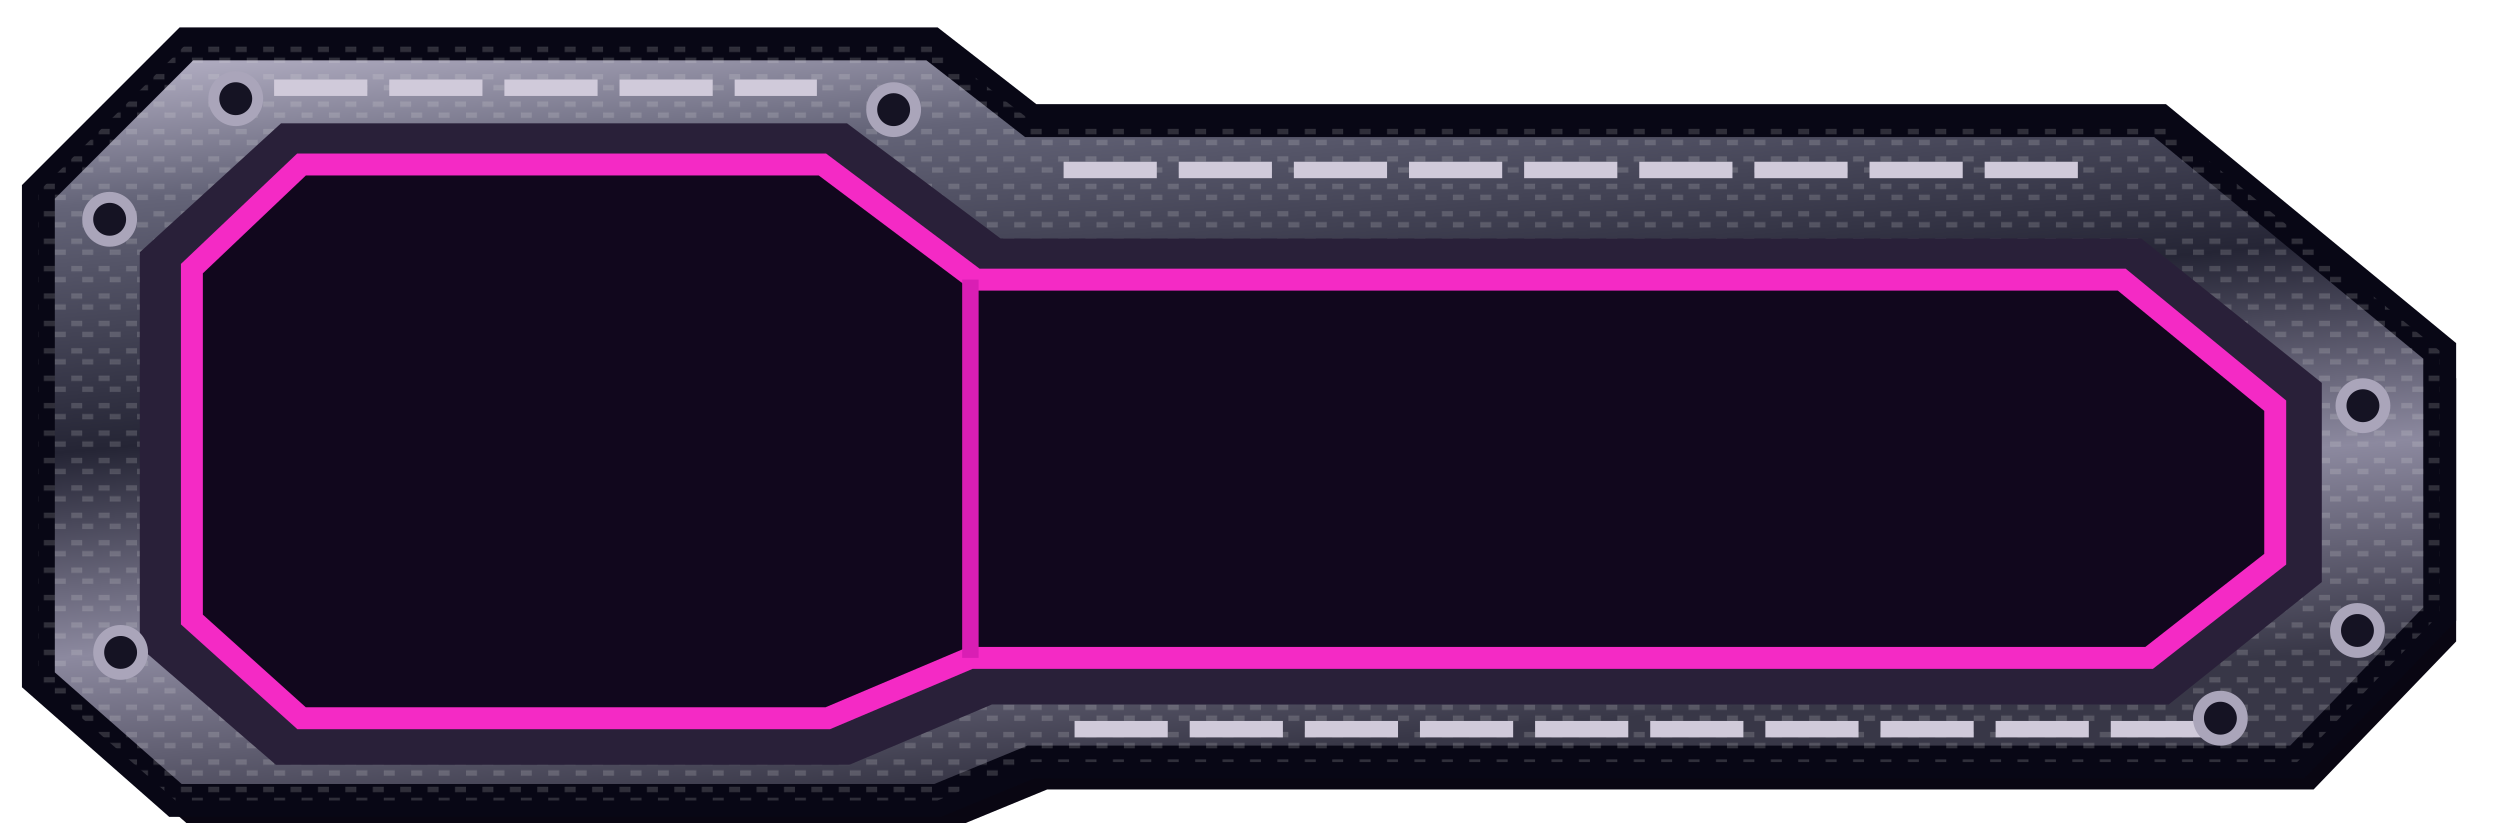
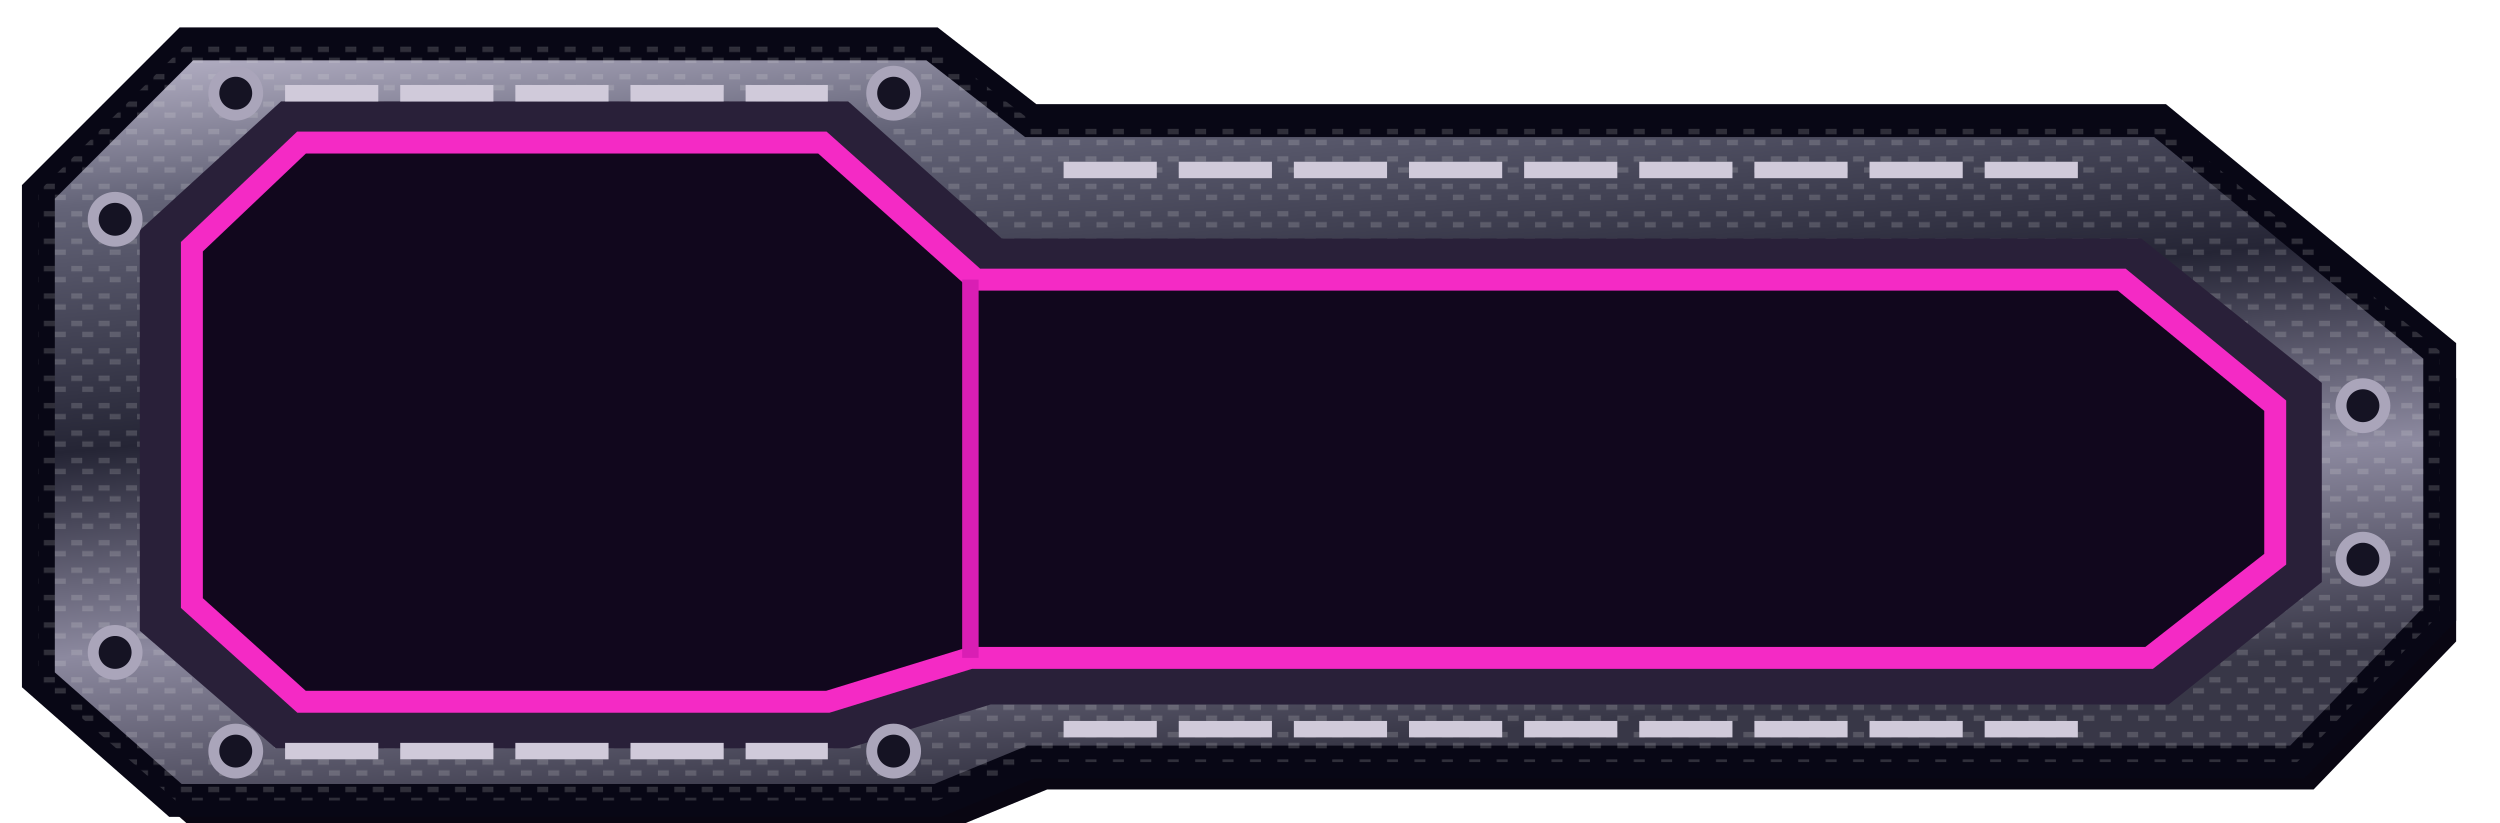
<svg xmlns="http://www.w3.org/2000/svg" viewBox="0 0 456 150" preserveAspectRatio="none">
  <defs>
    <linearGradient id="m" x2="0.3" y2="1">
      <stop stop-color="#c0bbd0" />
      <stop offset=".2" stop-color="#646478" />
      <stop offset=".5" stop-color="#252535" />
      <stop offset=".75" stop-color="#8c899f" />
      <stop offset="1" stop-color="#383747" />
    </linearGradient>
    <pattern id="g" width="5" height="5" patternUnits="userSpaceOnUse">
      <path d="M0 1h2M3 4h2" stroke="#ddd" opacity=".18" />
    </pattern>
  </defs>
  <path d="M7 35L34 8H170L188 22H394L445 64V112L419 139H188L171 146H32L7 124Z" fill="#090612" transform="translate(3 5)" />
  <path d="M7 35L34 8H170L188 22H394L445 64V112L419 139H188L171 146H32L7 124Z" fill="url(#m)" stroke="#080715" stroke-width="6" />
  <path d="M7 35L34 8H170L188 22H394L445 64V112L419 139H188L171 146H32L7 124Z" fill="url(#g)" />
-   <path d="M30 48L53 27H153L181 48H389L419 72V104L394 124H180L154 135H52L30 116Z" fill="#11071d" stroke="#292039" stroke-width="9" />
-   <path d="M35 49L55 30H150L178 51H387L415 74V102L392 120H177L151 131H55L35 113Z" fill="none" stroke="#f42ac5" stroke-width="4" />
+   <path d="M30 44L53 23H153L181 48H389L419 72V104L394 124H180L154 132H52L30 113Z" fill="#11071d" stroke="#292039" stroke-width="9" />
+   <path d="M35 45L55 26H150L178 51H387L415 74V102L392 120H177L151 128H55L35 110Z" fill="none" stroke="#f42ac5" stroke-width="4" />
  <path d="M177 51V120" stroke="#d91eb4" stroke-width="3" />
-   <path d="M50 16h99M194 31h187M196 133h207" stroke="#d0cada" stroke-width="3" stroke-dasharray="17 4" />
-   <circle cx="20" cy="40" r="4" fill="#151323" stroke="#aaa5ba" stroke-width="2" />
-   <circle cx="43" cy="18" r="4" fill="#151323" stroke="#aaa5ba" stroke-width="2" />
-   <circle cx="163" cy="20" r="4" fill="#151323" stroke="#aaa5ba" stroke-width="2" />
+   <path d="M52 17h99M52 137h99M194 31h187M194 133h187" stroke="#d0cada" stroke-width="3" stroke-dasharray="17 4" />
+   <circle cx="21" cy="40" r="4" fill="#151323" stroke="#aaa5ba" stroke-width="2" />
+   <circle cx="43" cy="17" r="4" fill="#151323" stroke="#aaa5ba" stroke-width="2" />
+   <circle cx="163" cy="17" r="4" fill="#151323" stroke="#aaa5ba" stroke-width="2" />
+   <circle cx="43" cy="137" r="4" fill="#151323" stroke="#aaa5ba" stroke-width="2" />
+   <circle cx="163" cy="137" r="4" fill="#151323" stroke="#aaa5ba" stroke-width="2" />
+   <circle cx="21" cy="119" r="4" fill="#151323" stroke="#aaa5ba" stroke-width="2" />
  <circle cx="431" cy="74" r="4" fill="#151323" stroke="#aaa5ba" stroke-width="2" />
-   <circle cx="430" cy="115" r="4" fill="#151323" stroke="#aaa5ba" stroke-width="2" />
-   <circle cx="405" cy="131" r="4" fill="#151323" stroke="#aaa5ba" stroke-width="2" />
-   <circle cx="22" cy="119" r="4" fill="#151323" stroke="#aaa5ba" stroke-width="2" />
+   <circle cx="431" cy="102" r="4" fill="#151323" stroke="#aaa5ba" stroke-width="2" />
</svg>
